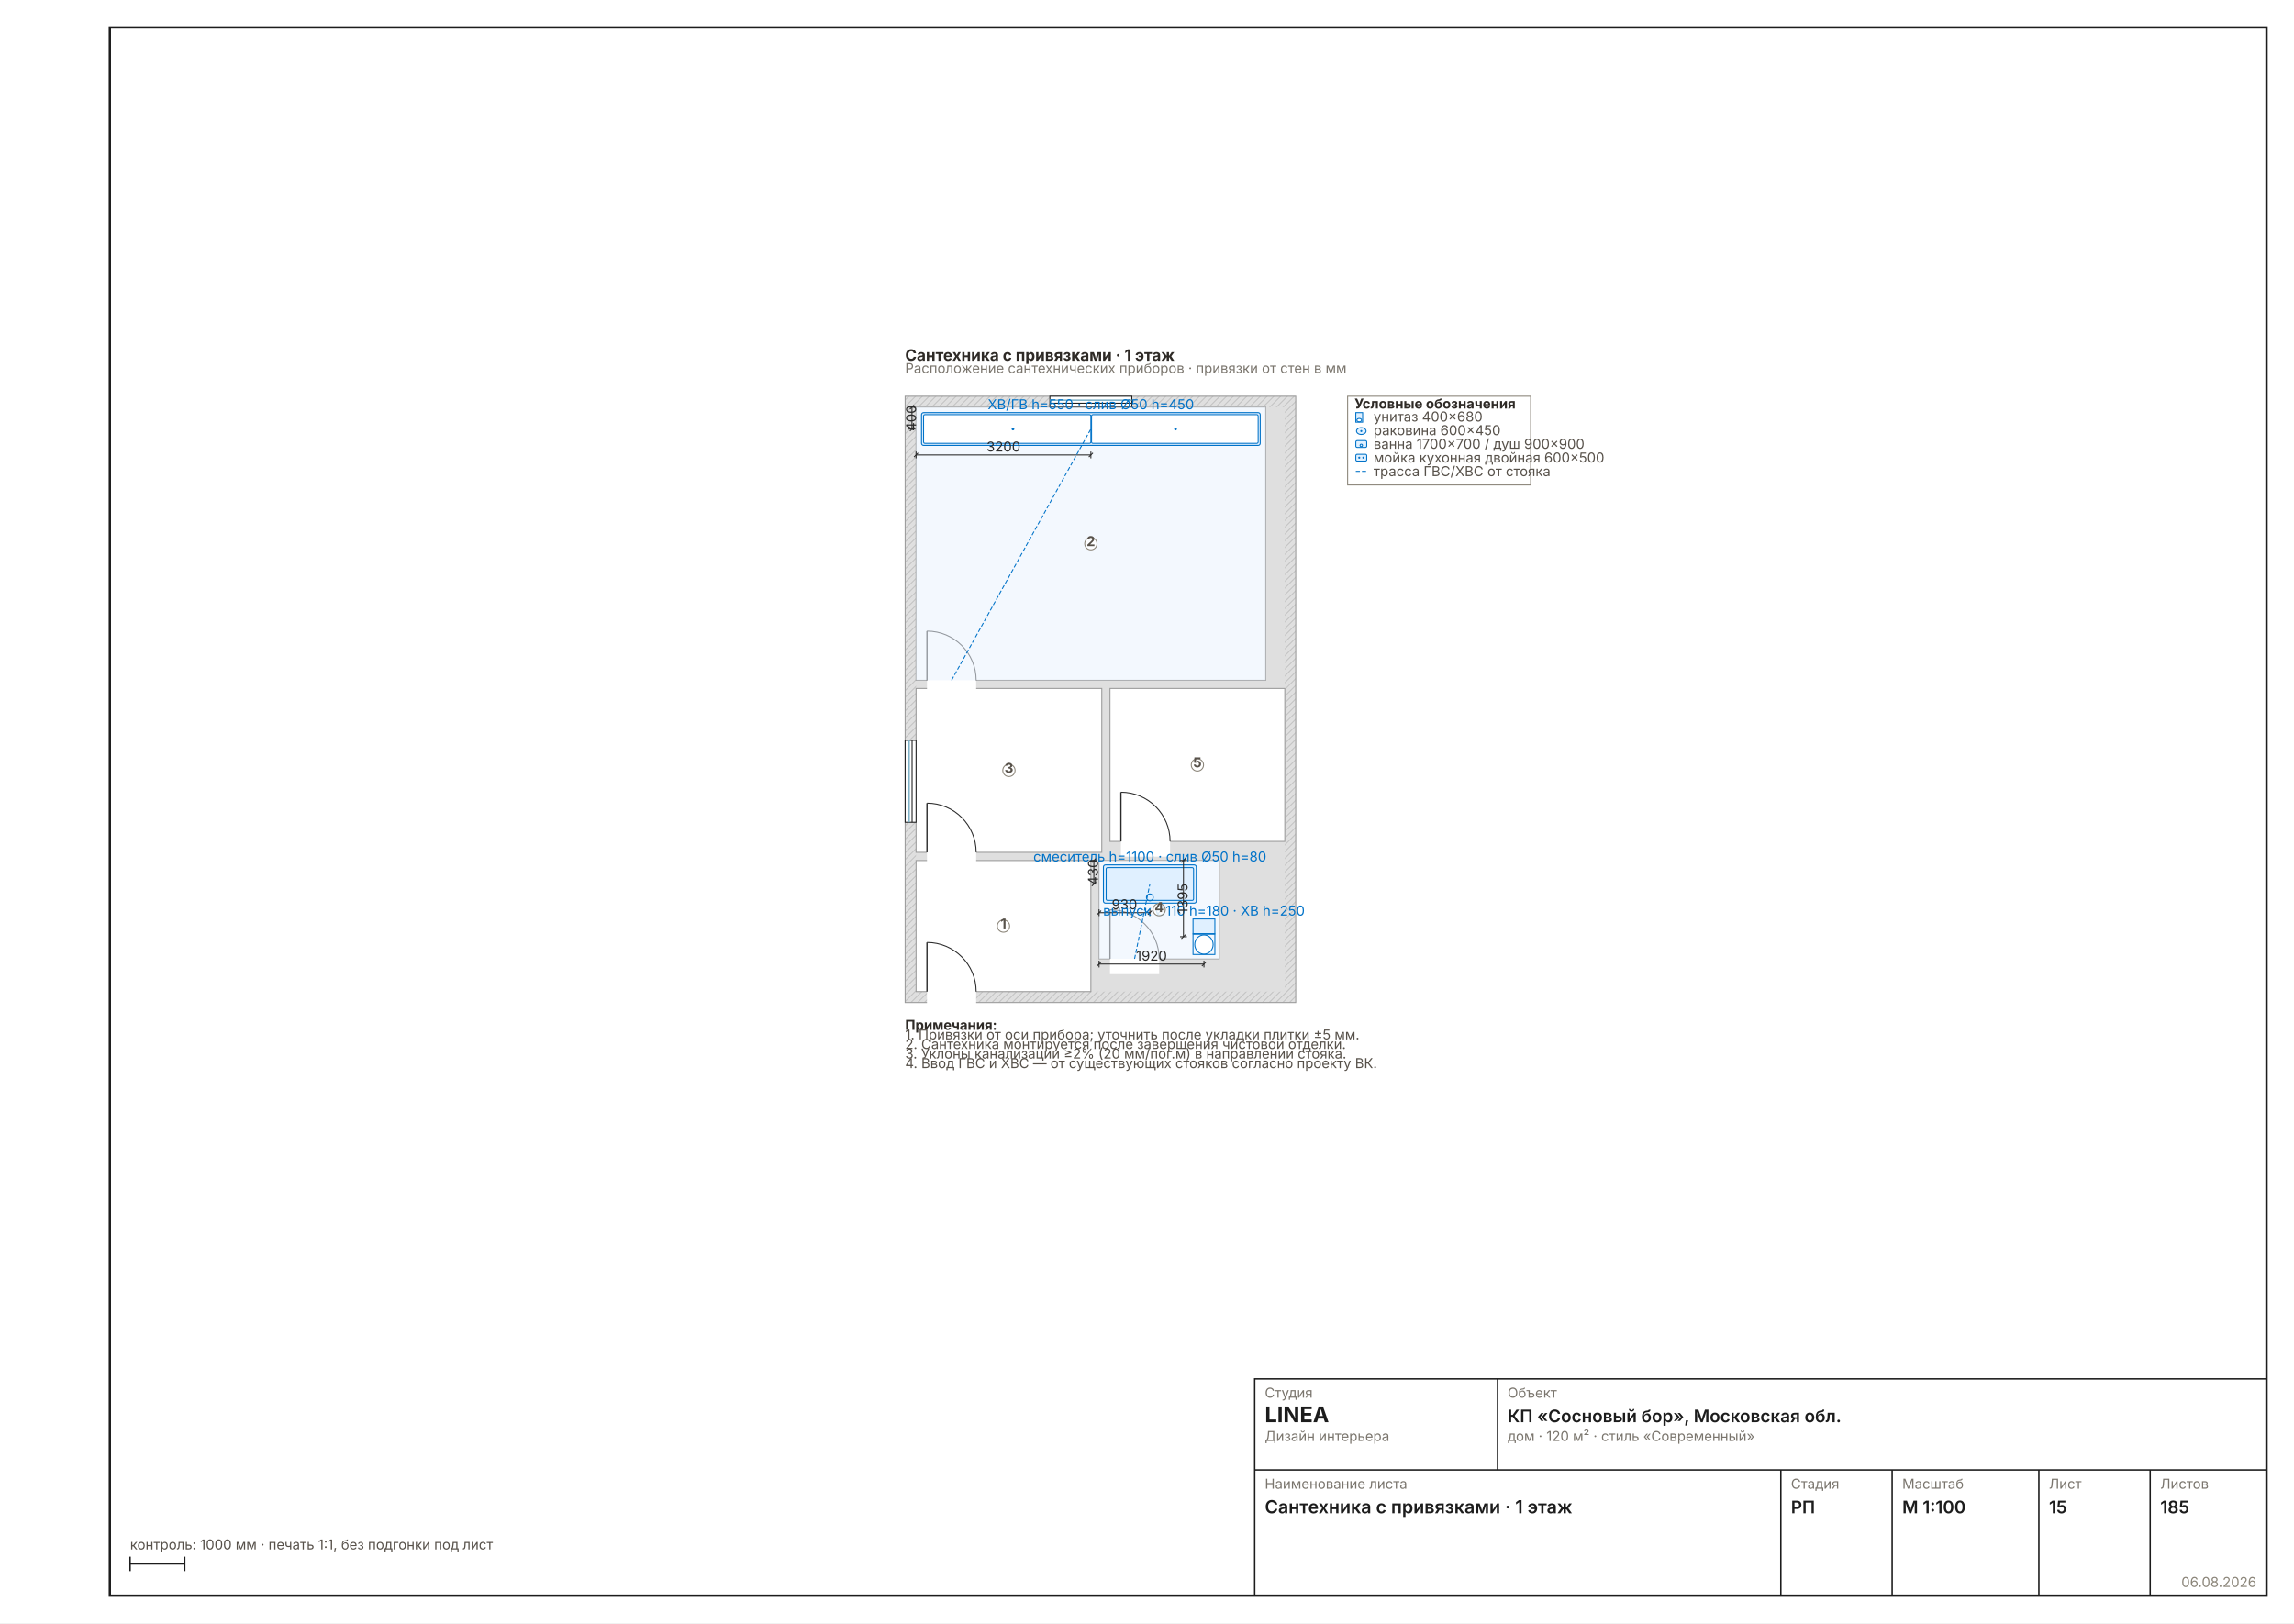
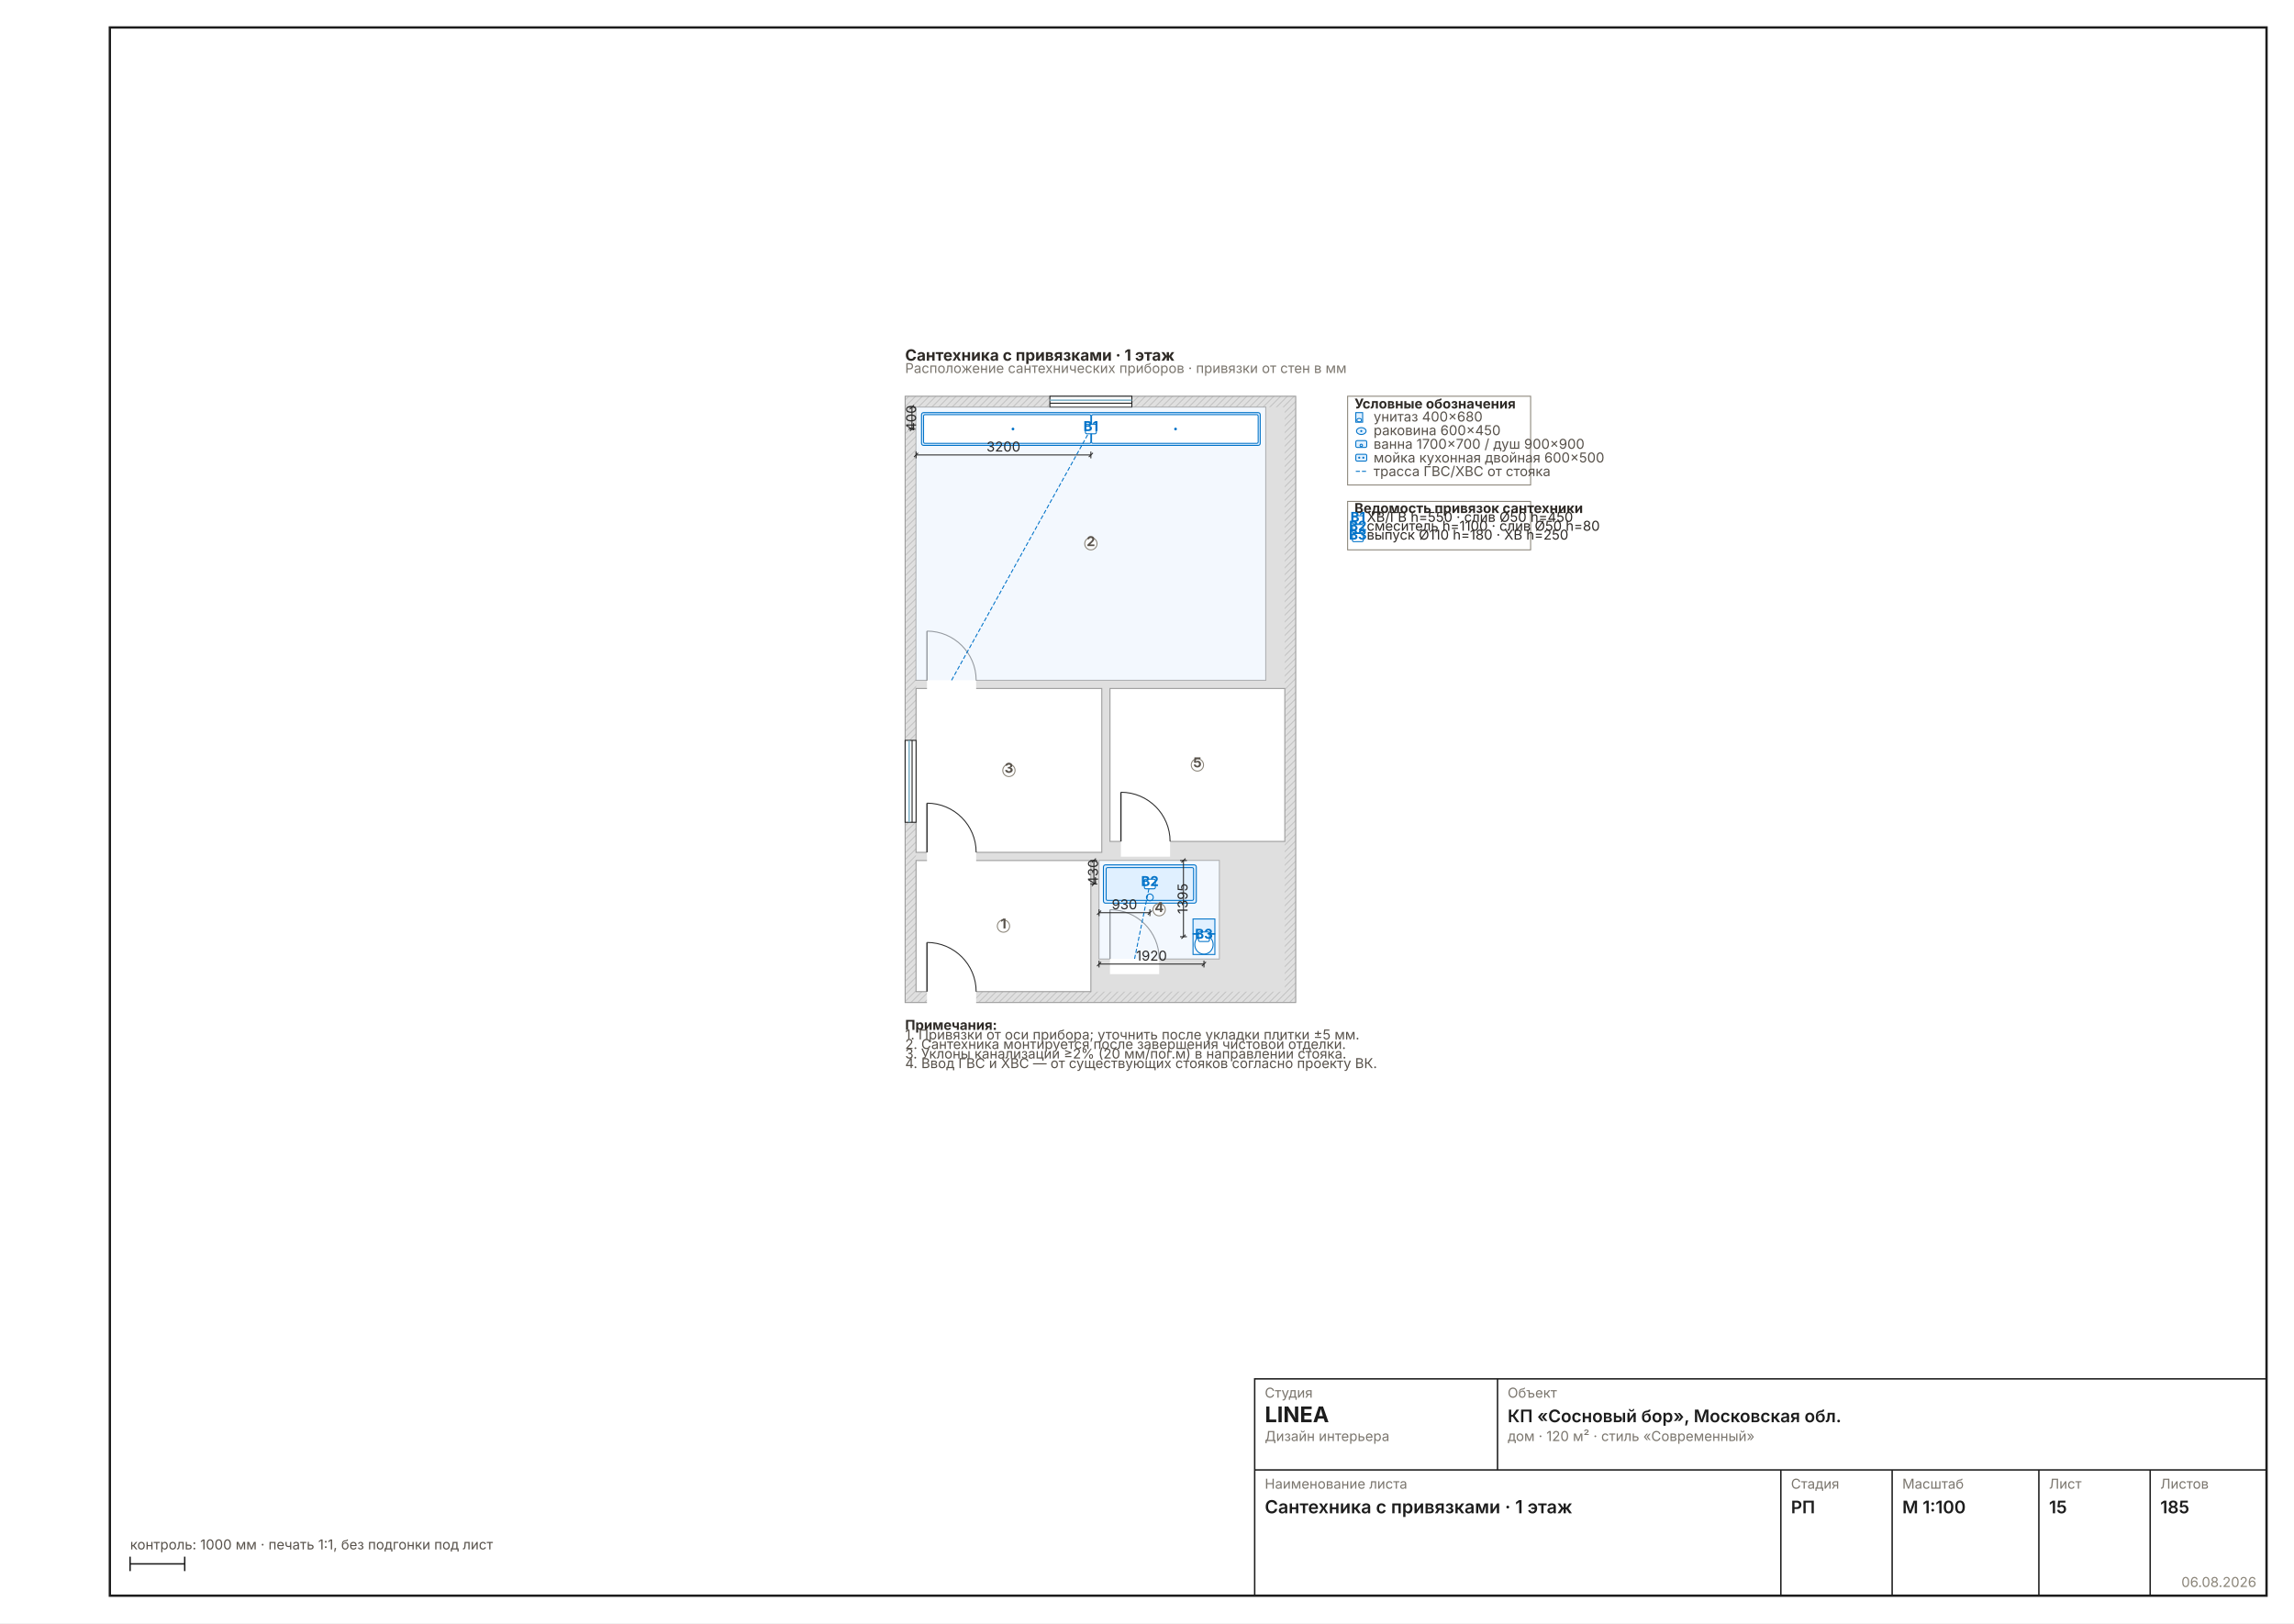
<svg xmlns="http://www.w3.org/2000/svg" width="1587" height="1123" viewBox="0 0 1587 1123" font-family="Inter, &quot;Helvetica Neue&quot;, Arial, sans-serif" data-sheet="plumbing" data-scale="1:100">
  <rect width="1587" height="1123" fill="#FFFFFF" />
  <rect x="76" y="19" width="1492" height="1085" fill="none" stroke="#1C1C1C" stroke-width="1.6" />
  <g transform="translate(593.1068 239.1832) scale(0.4724)">
    <defs>
      <pattern id="wh15" width="7" height="7" patternUnits="userSpaceOnUse" patternTransform="rotate(45)">
        <rect width="7" height="7" fill="#DFDFDF" />
        <line x1="0" y1="0" x2="0" y2="7" stroke="#C4C4C4" stroke-width="2.70" />
      </pattern>
    </defs>
    <rect x="70" y="74" width="572" height="888" fill="url(#wh15)" stroke="#9A9A9A" stroke-width="1.44" />
    <rect x="86" y="90" width="540" height="856" fill="#DFDFDF" />
    <rect x="86" y="754" width="256" height="192" fill="#FFFFFF" stroke="#9A9A9A" stroke-width="1.44" />
    <rect x="86" y="90" width="512" height="400" fill="#FFFFFF" stroke="#9A9A9A" stroke-width="1.44" />
    <rect x="86" y="502" width="272" height="240" fill="#FFFFFF" stroke="#9A9A9A" stroke-width="1.44" />
    <rect x="354" y="754" width="176" height="144" fill="#FFFFFF" stroke="#9A9A9A" stroke-width="1.44" />
    <rect x="370" y="502" width="256" height="224" fill="#FFFFFF" stroke="#9A9A9A" stroke-width="1.44" />
    <rect x="102" y="942.8" width="72" height="25.6" fill="#FFFFFF" />
    <line x1="102" y1="946" x2="102" y2="874" stroke="#2A2A2A" stroke-width="1.89" />
    <path d="M 174 946 A 72 72 0 0 0 102 874" fill="none" stroke="#2A2A2A" stroke-width="1.44" />
    <rect x="102" y="486.8" width="72" height="25.6" fill="#FFFFFF" />
    <line x1="102" y1="490" x2="102" y2="418" stroke="#2A2A2A" stroke-width="1.89" />
    <path d="M 174 490 A 72 72 0 0 0 102 418" fill="none" stroke="#2A2A2A" stroke-width="1.44" />
    <rect x="102" y="738.8" width="72" height="25.6" fill="#FFFFFF" />
    <line x1="102" y1="742" x2="102" y2="670" stroke="#2A2A2A" stroke-width="1.89" />
    <path d="M 174 742 A 72 72 0 0 0 102 670" fill="none" stroke="#2A2A2A" stroke-width="1.44" />
    <rect x="370" y="894.8" width="72" height="25.6" fill="#FFFFFF" />
    <line x1="370" y1="898" x2="370" y2="826" stroke="#2A2A2A" stroke-width="1.89" />
    <path d="M 442 898 A 72 72 0 0 0 370 826" fill="none" stroke="#2A2A2A" stroke-width="1.44" />
    <rect x="386" y="722.8" width="72" height="25.6" fill="#FFFFFF" />
    <line x1="386" y1="726" x2="386" y2="654" stroke="#2A2A2A" stroke-width="1.89" />
    <path d="M 458 726 A 72 72 0 0 0 386 654" fill="none" stroke="#2A2A2A" stroke-width="1.44" />
    <rect x="282" y="74" width="120" height="16" fill="#FFFFFF" stroke="#1C1C1C" stroke-width="1.44" />
    <line x1="282" y1="79.8" x2="402" y2="79.8" stroke="#7FB2C8" stroke-width="2.16" />
    <line x1="282" y1="84.2" x2="402" y2="84.2" stroke="#1C1C1C" stroke-width="1.44" />
    <rect x="70" y="578" width="16" height="120" fill="#FFFFFF" stroke="#1C1C1C" stroke-width="1.44" />
    <line x1="75.8" y1="578" x2="75.8" y2="698" stroke="#7FB2C8" stroke-width="2.16" />
    <line x1="80.2" y1="578" x2="80.2" y2="698" stroke="#1C1C1C" stroke-width="1.44" />
    <rect x="86" y="90" width="512" height="400" fill="#E8F2FC" fill-opacity="0.55" stroke="none" />
    <rect x="354" y="754" width="176" height="144" fill="#E8F2FC" fill-opacity="0.55" stroke="none" />
    <rect x="94" y="98" width="496" height="48" fill="#E0F0FF" stroke="#0072C8" stroke-width="1.49" rx="3" />
    <rect x="97" y="101" width="245" height="42" fill="#FFF" stroke="#0072C8" stroke-width="1.44" rx="2" />
    <rect x="343" y="101" width="244" height="42" fill="#FFF" stroke="#0072C8" stroke-width="1.44" rx="2" />
    <circle cx="227.92" cy="122" r="2" fill="#0072C8" />
    <circle cx="466" cy="122" r="2" fill="#0072C8" />
-     <text x="342" y="93" font-size="20.00" fill="#0072C8" text-anchor="middle">ХВ/ГВ h=550 · слив Ø50 h=450</text>
    <g data-el="dim" stroke="#2A2A2A" stroke-width="1.44" fill="none">
      <line x1="86" y1="160" x2="342" y2="160" />
      <line x1="86" y1="155" x2="86" y2="165" />
      <line x1="342" y1="155" x2="342" y2="165" />
      <line x1="83" y1="163" x2="89" y2="157" />
      <line x1="339" y1="163" x2="345" y2="157" />
    </g>
    <text x="214" y="155" font-size="20.00" fill="#2A2A2A" text-anchor="middle">3200</text>
    <g data-el="dim" stroke="#2A2A2A" stroke-width="1.44" fill="none">
      <line x1="80" y1="90" x2="80" y2="122" />
      <line x1="75" y1="90" x2="85" y2="90" />
      <line x1="75" y1="122" x2="85" y2="122" />
      <line x1="77" y1="93" x2="83" y2="87" />
      <line x1="77" y1="125" x2="83" y2="119" />
    </g>
    <text x="86" y="106" font-size="20.00" fill="#2A2A2A" transform="rotate(-90 86 106)" text-anchor="middle">400</text>
    <line x1="138" y1="490" x2="342" y2="122" stroke="#0072C8" stroke-width="1.44" stroke-dasharray="6 3" />
    <rect x="360.4" y="760.4" width="136" height="56" fill="#E0F0FF" stroke="#0072C8" stroke-width="1.49" rx="3" />
    <rect x="364.4" y="764.4" width="128" height="48" fill="none" stroke="#0072C8" stroke-width="1.44" rx="2" />
    <circle cx="428.4" cy="808" r="5" fill="none" stroke="#0072C8" stroke-width="1.44" />
-     <text x="428.4" y="755.4" font-size="20.00" fill="#0072C8" text-anchor="middle">смеситель h=1100 · слив Ø50 h=80</text>
    <g data-el="dim" stroke="#2A2A2A" stroke-width="1.44" fill="none">
      <line x1="354" y1="830.4" x2="428.4" y2="830.4" />
      <line x1="354" y1="825.4" x2="354" y2="835.4" />
      <line x1="428.4" y1="825.4" x2="428.4" y2="835.4" />
      <line x1="351" y1="833.4" x2="357" y2="827.4" />
      <line x1="425.4" y1="833.4" x2="431.4" y2="827.4" />
    </g>
    <text x="391.2" y="825.4" font-size="20.00" fill="#2A2A2A" text-anchor="middle">930</text>
    <g data-el="dim" stroke="#2A2A2A" stroke-width="1.44" fill="none">
      <line x1="346.4" y1="754" x2="346.4" y2="788.4" />
      <line x1="341.4" y1="754" x2="351.4" y2="754" />
      <line x1="341.4" y1="788.4" x2="351.4" y2="788.4" />
      <line x1="343.4" y1="757" x2="349.4" y2="751" />
      <line x1="343.4" y1="791.4" x2="349.4" y2="785.4" />
    </g>
    <text x="352.4" y="771.2" font-size="20.00" fill="#2A2A2A" transform="rotate(-90 352.4 771.2)" text-anchor="middle">430</text>
    <rect x="491.6" y="839.6" width="32" height="21.84" fill="#E0F0FF" stroke="#0072C8" stroke-width="1.44" />
    <line x1="491.6" y1="861.44" x2="523.6" y2="861.44" stroke="#0072C8" stroke-width="1.44" />
    <rect x="491.6" y="861.44" width="32" height="30.16" fill="none" stroke="#0072C8" stroke-width="1.44" />
    <ellipse cx="507.6" cy="877.04" rx="13.44" ry="14.04" fill="#FFF" stroke="#0072C8" stroke-width="1.44" />
-     <text x="507.6" y="834.6" font-size="20.00" fill="#0072C8" text-anchor="middle">выпуск Ø110 h=180 · ХВ h=250</text>
    <g data-el="dim" stroke="#2A2A2A" stroke-width="1.44" fill="none">
      <line x1="354" y1="905.6" x2="507.6" y2="905.6" />
      <line x1="354" y1="900.6" x2="354" y2="910.6" />
      <line x1="507.6" y1="900.6" x2="507.6" y2="910.6" />
      <line x1="351" y1="908.6" x2="357" y2="902.6" />
      <line x1="504.6" y1="908.6" x2="510.6" y2="902.6" />
    </g>
    <text x="430.8" y="900.6" font-size="20.00" fill="#2A2A2A" text-anchor="middle">1920</text>
    <g data-el="dim" stroke="#2A2A2A" stroke-width="1.44" fill="none">
      <line x1="477.6" y1="754" x2="477.6" y2="865.6" />
      <line x1="472.6" y1="754" x2="482.6" y2="754" />
      <line x1="472.6" y1="865.6" x2="482.6" y2="865.6" />
      <line x1="474.6" y1="757" x2="480.6" y2="751" />
      <line x1="474.6" y1="868.6" x2="480.6" y2="862.6" />
    </g>
    <text x="483.6" y="809.8" font-size="20.00" fill="#2A2A2A" transform="rotate(-90 483.6 809.8)" text-anchor="middle">1395</text>
    <line x1="406" y1="898" x2="428.4" y2="788.4" stroke="#0072C8" stroke-width="1.44" stroke-dasharray="6 3" />
+     <rect x="334" y="115" width="16" height="14" rx="2" fill="#FFFFFFEE" stroke="#0072C8" stroke-width="1.44" />
+     <text x="342" y="125" font-size="20.00" font-weight="700" text-anchor="middle" fill="#0072C8">В1</text>
+     <rect x="420.4" y="781.4" width="16" height="14" rx="2" fill="#FFFFFFEE" stroke="#0072C8" stroke-width="1.44" />
+     <text x="428.4" y="791.4" font-size="20.00" font-weight="700" text-anchor="middle" fill="#0072C8">В2</text>
+     <rect x="499.6" y="858.6" width="16" height="14" rx="2" fill="#FFFFFFEE" stroke="#0072C8" stroke-width="1.44" />
+     <text x="507.6" y="868.6" font-size="20.00" font-weight="700" text-anchor="middle" fill="#0072C8">В3</text>
    <g data-el="room" />
    <circle cx="214" cy="850" r="9" fill="#FFFFFFD9" stroke="#8A8478" stroke-width="1.44" />
    <text x="214" y="853.5" font-size="20.00" font-weight="700" text-anchor="middle" fill="#57514A">1</text>
    <circle cx="342" cy="290" r="9" fill="#FFFFFFD9" stroke="#8A8478" stroke-width="1.44" />
    <text x="342" y="293.5" font-size="20.00" font-weight="700" text-anchor="middle" fill="#57514A">2</text>
    <circle cx="222" cy="622" r="9" fill="#FFFFFFD9" stroke="#8A8478" stroke-width="1.44" />
    <text x="222" y="625.5" font-size="20.00" font-weight="700" text-anchor="middle" fill="#57514A">3</text>
    <circle cx="442" cy="826" r="9" fill="#FFFFFFD9" stroke="#8A8478" stroke-width="1.44" />
    <text x="442" y="829.5" font-size="20.00" font-weight="700" text-anchor="middle" fill="#57514A">4</text>
    <circle cx="498" cy="614" r="9" fill="#FFFFFFD9" stroke="#8A8478" stroke-width="1.44" />
    <text x="498" y="617.5" font-size="20.00" font-weight="700" text-anchor="middle" fill="#57514A">5</text>
    <g data-el="legend">
      <rect x="718" y="74" width="268" height="130" fill="none" stroke="#8A8478" stroke-width="1.44" />
      <text x="728" y="92" font-size="20.00" font-weight="700" fill="#2E2A26">Условные обозначения</text>
      <rect x="730" y="98" width="10" height="14" fill="#E0F0FF" stroke="#0072C8" stroke-width="1.44" />
      <ellipse cx="735" cy="109" rx="3.5" ry="2.5" fill="#FFF" stroke="#0072C8" stroke-width="1.44" />
      <text x="756" y="111" font-size="20.00" fill="#57514A">унитаз 400×680</text>
      <ellipse cx="738" cy="125" rx="7" ry="5" fill="#E0F0FF" stroke="#0072C8" stroke-width="1.44" />
      <circle cx="738" cy="125" r="1.5" fill="#0072C8" />
      <text x="756" y="131" font-size="20.00" fill="#57514A">раковина 600×450</text>
      <rect x="730" y="139" width="16" height="10" fill="#E0F0FF" stroke="#0072C8" stroke-width="1.44" rx="2" />
      <circle cx="738" cy="146" r="1.8" fill="none" stroke="#0072C8" stroke-width="1.44" />
      <text x="756" y="151" font-size="20.00" fill="#57514A">ванна 1700×700 / душ 900×900</text>
      <rect x="730" y="159" width="16" height="10" fill="#E0F0FF" stroke="#0072C8" stroke-width="1.44" rx="2" />
      <circle cx="735" cy="164" r="1.5" fill="#0072C8" />
      <circle cx="741" cy="164" r="1.5" fill="#0072C8" />
      <text x="756" y="171" font-size="20.00" fill="#57514A">мойка кухонная двойная 600×500</text>
      <line x1="730" y1="184" x2="746" y2="184" stroke="#0072C8" stroke-width="1.44" stroke-dasharray="6 3" />
      <text x="756" y="191" font-size="20.00" fill="#57514A">трасса ГВС/ХВС от стояка</text>
    </g>
+     <rect x="718" y="228" width="268" height="71" fill="none" stroke="#8A8478" stroke-width="1.44" />
+     <text x="728" y="245" font-size="20.00" font-weight="700" fill="#2E2A26">Ведомость привязок сантехники</text>
+     <rect x="725" y="249" width="16" height="12" rx="2" fill="none" stroke="#0072C8" stroke-width="1.44" />
+     <text x="733" y="258" font-size="20.00" font-weight="700" text-anchor="middle" fill="#0072C8">В1</text>
+     <text x="746" y="258" font-size="20.00" fill="#2E2A26">ХВ/ГВ h=550 · слив Ø50 h=450</text>
+     <rect x="725" y="262" width="16" height="12" rx="2" fill="none" stroke="#0072C8" stroke-width="1.44" />
+     <text x="733" y="271" font-size="20.00" font-weight="700" text-anchor="middle" fill="#0072C8">В2</text>
+     <text x="746" y="271" font-size="20.00" fill="#2E2A26">смеситель h=1100 · слив Ø50 h=80</text>
+     <rect x="725" y="275" width="16" height="12" rx="2" fill="none" stroke="#0072C8" stroke-width="1.44" />
+     <text x="733" y="284" font-size="20.00" font-weight="700" text-anchor="middle" fill="#0072C8">В3</text>
+     <text x="746" y="284" font-size="20.00" fill="#2E2A26">выпуск Ø110 h=180 · ХВ h=250</text>
    <g data-el="notes" />
    <text x="70" y="1002" font-size="20.00" font-weight="700" fill="#2E2A26">Примечания:</text>
    <text x="70" y="1016" font-size="20.00" fill="#57514A">1. Привязки от оси прибора; уточнить после укладки плитки ±5 мм.</text>
    <text x="70" y="1030" font-size="20.00" fill="#57514A">2. Сантехника монтируется после завершения чистовой отделки.</text>
    <text x="70" y="1044" font-size="20.00" fill="#57514A">3. Уклоны канализации ≥2% (20 мм/пог.м) в направлении стояка.</text>
    <text x="70" y="1058" font-size="20.00" fill="#57514A">4. Ввод ГВС и ХВС — от существующих стояков согласно проекту ВК.</text>
    <text x="70" y="22" font-size="22.95" font-weight="700" fill="#2E2A26">Сантехника с привязками · 1 этаж</text>
    <text x="70" y="40" font-size="20.00" fill="#7A756D">Расположение сантехнических приборов · привязки от стен в мм</text>
  </g>
  <g data-el="stamp" stroke="#1C1C1C" stroke-width="1" fill="none">
    <rect x="868" y="954" width="700" height="150" />
    <line x1="868" y1="1017" x2="1568" y2="1017" />
    <line x1="1036" y1="954" x2="1036" y2="1017" />
    <line x1="1232" y1="1017" x2="1232" y2="1104" />
    <line x1="1309" y1="1017" x2="1309" y2="1104" />
    <line x1="1410.5" y1="1017" x2="1410.5" y2="1104" />
    <line x1="1487.5" y1="1017" x2="1487.5" y2="1104" />
  </g>
  <text x="875" y="967" font-size="9.5" fill="#7A756D">Студия</text>
  <text x="875" y="984" font-size="15" font-weight="700" fill="#1C1C1C">LINEA</text>
  <text x="875" y="997" font-size="9.5" fill="#7A756D">Дизайн интерьера</text>
  <text x="1043" y="967" font-size="9.5" fill="#7A756D">Объект</text>
  <text x="1043" y="984" font-size="12" font-weight="600" fill="#1C1C1C">КП «Сосновый бор», Московская обл.</text>
  <text x="1043" y="997" font-size="9.5" fill="#7A756D">дом · 120 м² · стиль «Современный»</text>
  <text x="875" y="1030" font-size="9.5" fill="#7A756D">Наименование листа</text>
  <text x="875" y="1047" font-size="12.5" font-weight="600" fill="#1C1C1C">Сантехника с привязками · 1 этаж</text>
  <text x="1239" y="1030" font-size="9.5" fill="#7A756D">Стадия</text>
  <text x="1239" y="1047" font-size="12" font-weight="600" fill="#1C1C1C">РП</text>
  <text x="1316" y="1030" font-size="9.5" fill="#7A756D">Масштаб</text>
  <text x="1316" y="1047" font-size="12" font-weight="600" fill="#1C1C1C">М 1:100</text>
  <text x="1417.5" y="1030" font-size="9.5" fill="#7A756D">Лист</text>
  <text x="1417.5" y="1047" font-size="12" font-weight="600" fill="#1C1C1C">15</text>
  <text x="1494.5" y="1030" font-size="9.5" fill="#7A756D">Листов</text>
  <text x="1494.5" y="1047" font-size="12" font-weight="600" fill="#1C1C1C">185</text>
  <text x="1561" y="1098" font-size="9.5" fill="#8A8478" text-anchor="end">06.08.2026</text>
  <g stroke="#1C1C1C" stroke-width="1">
    <line x1="90" y1="1082" x2="127.792" y2="1082" />
    <line x1="90" y1="1077" x2="90" y2="1087" />
    <line x1="127.792" y1="1077" x2="127.792" y2="1087" />
  </g>
  <text x="90" y="1072" font-size="9.5" fill="#57514A">контроль: 1000 мм · печать 1:1, без подгонки под лист</text>
</svg>
